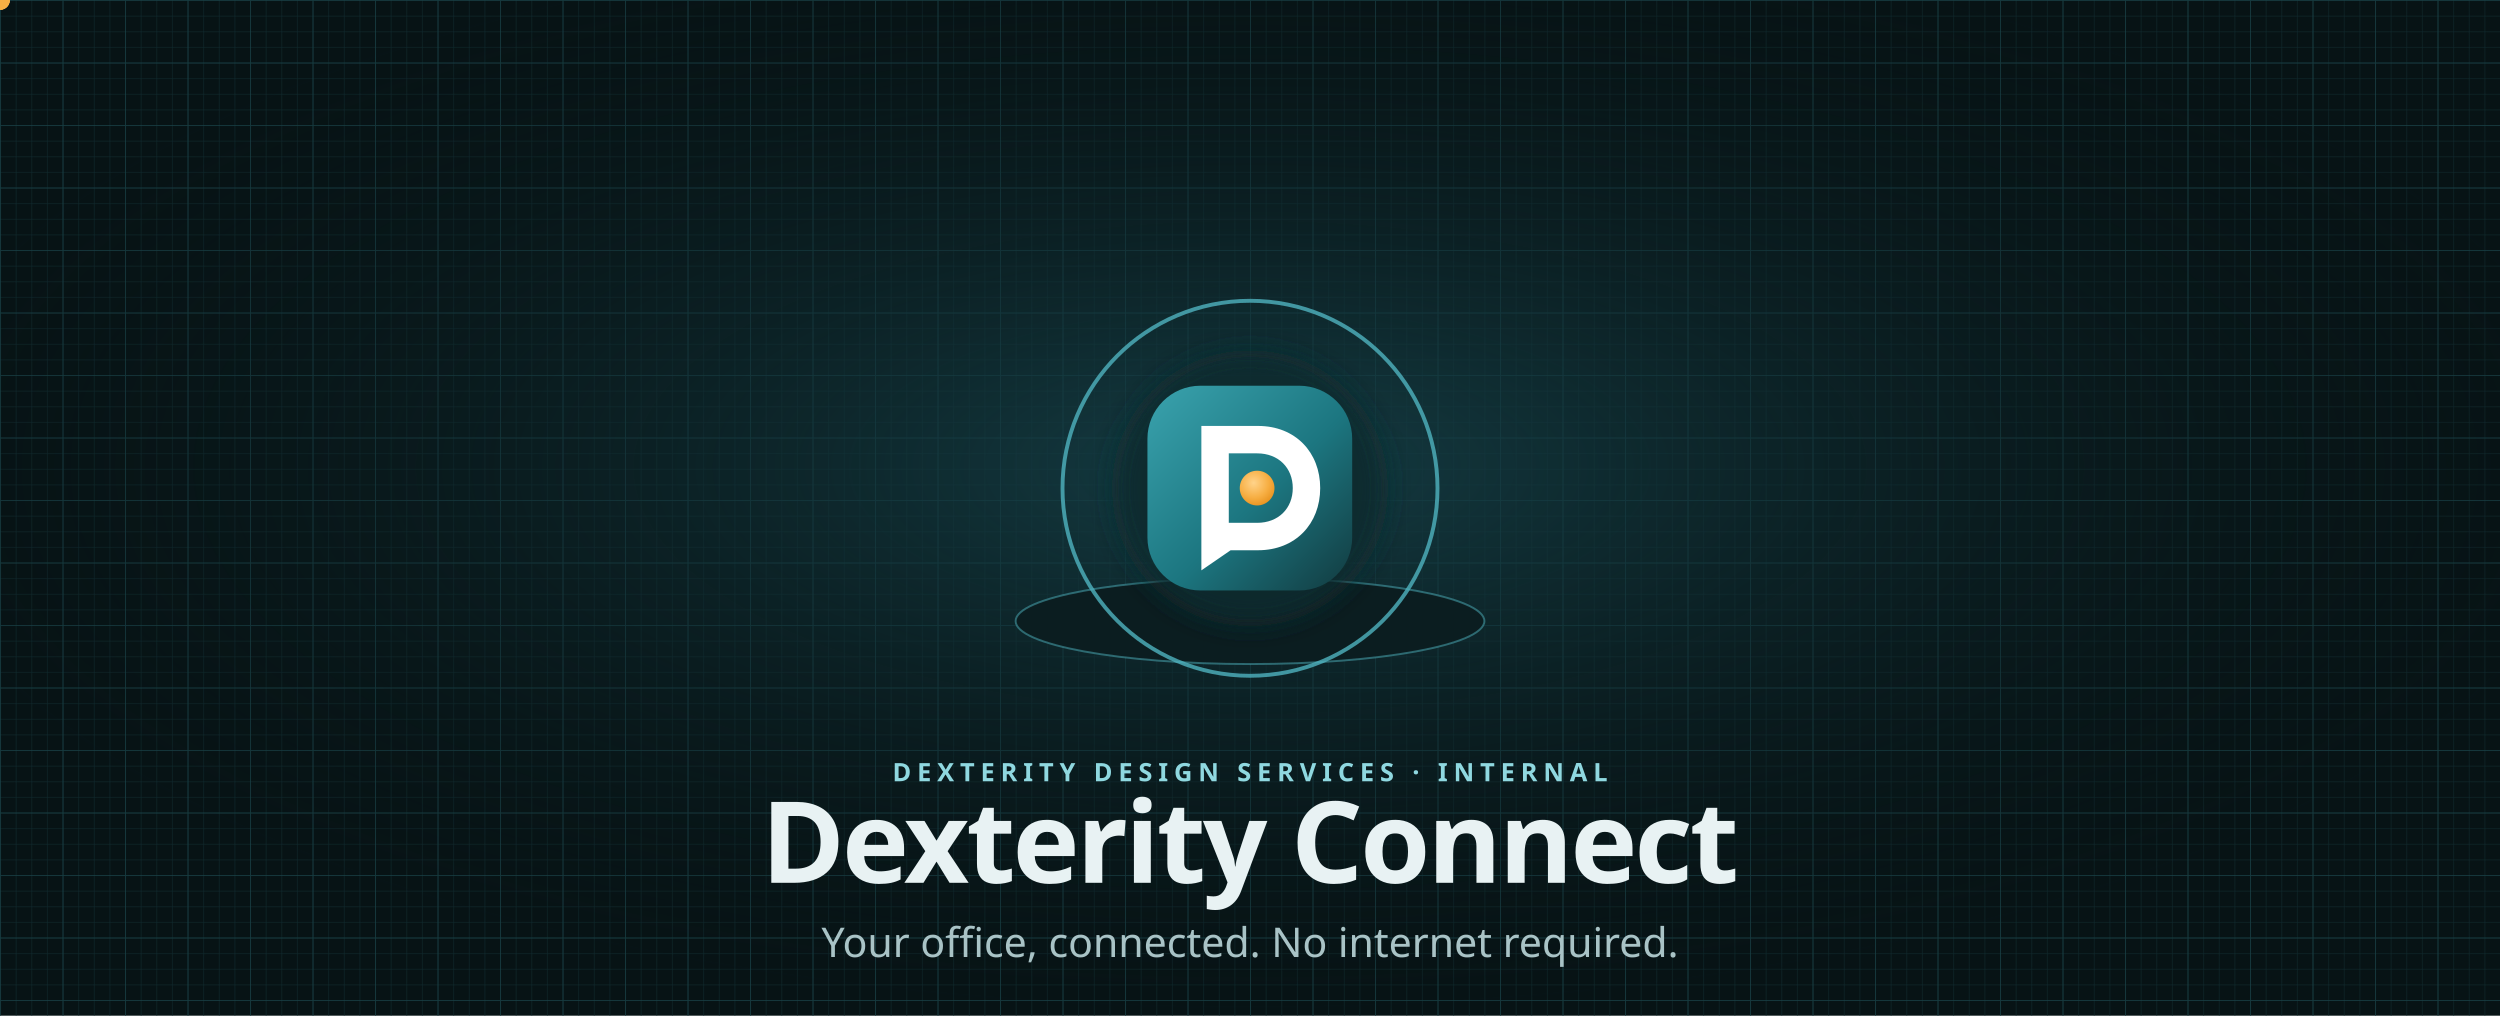
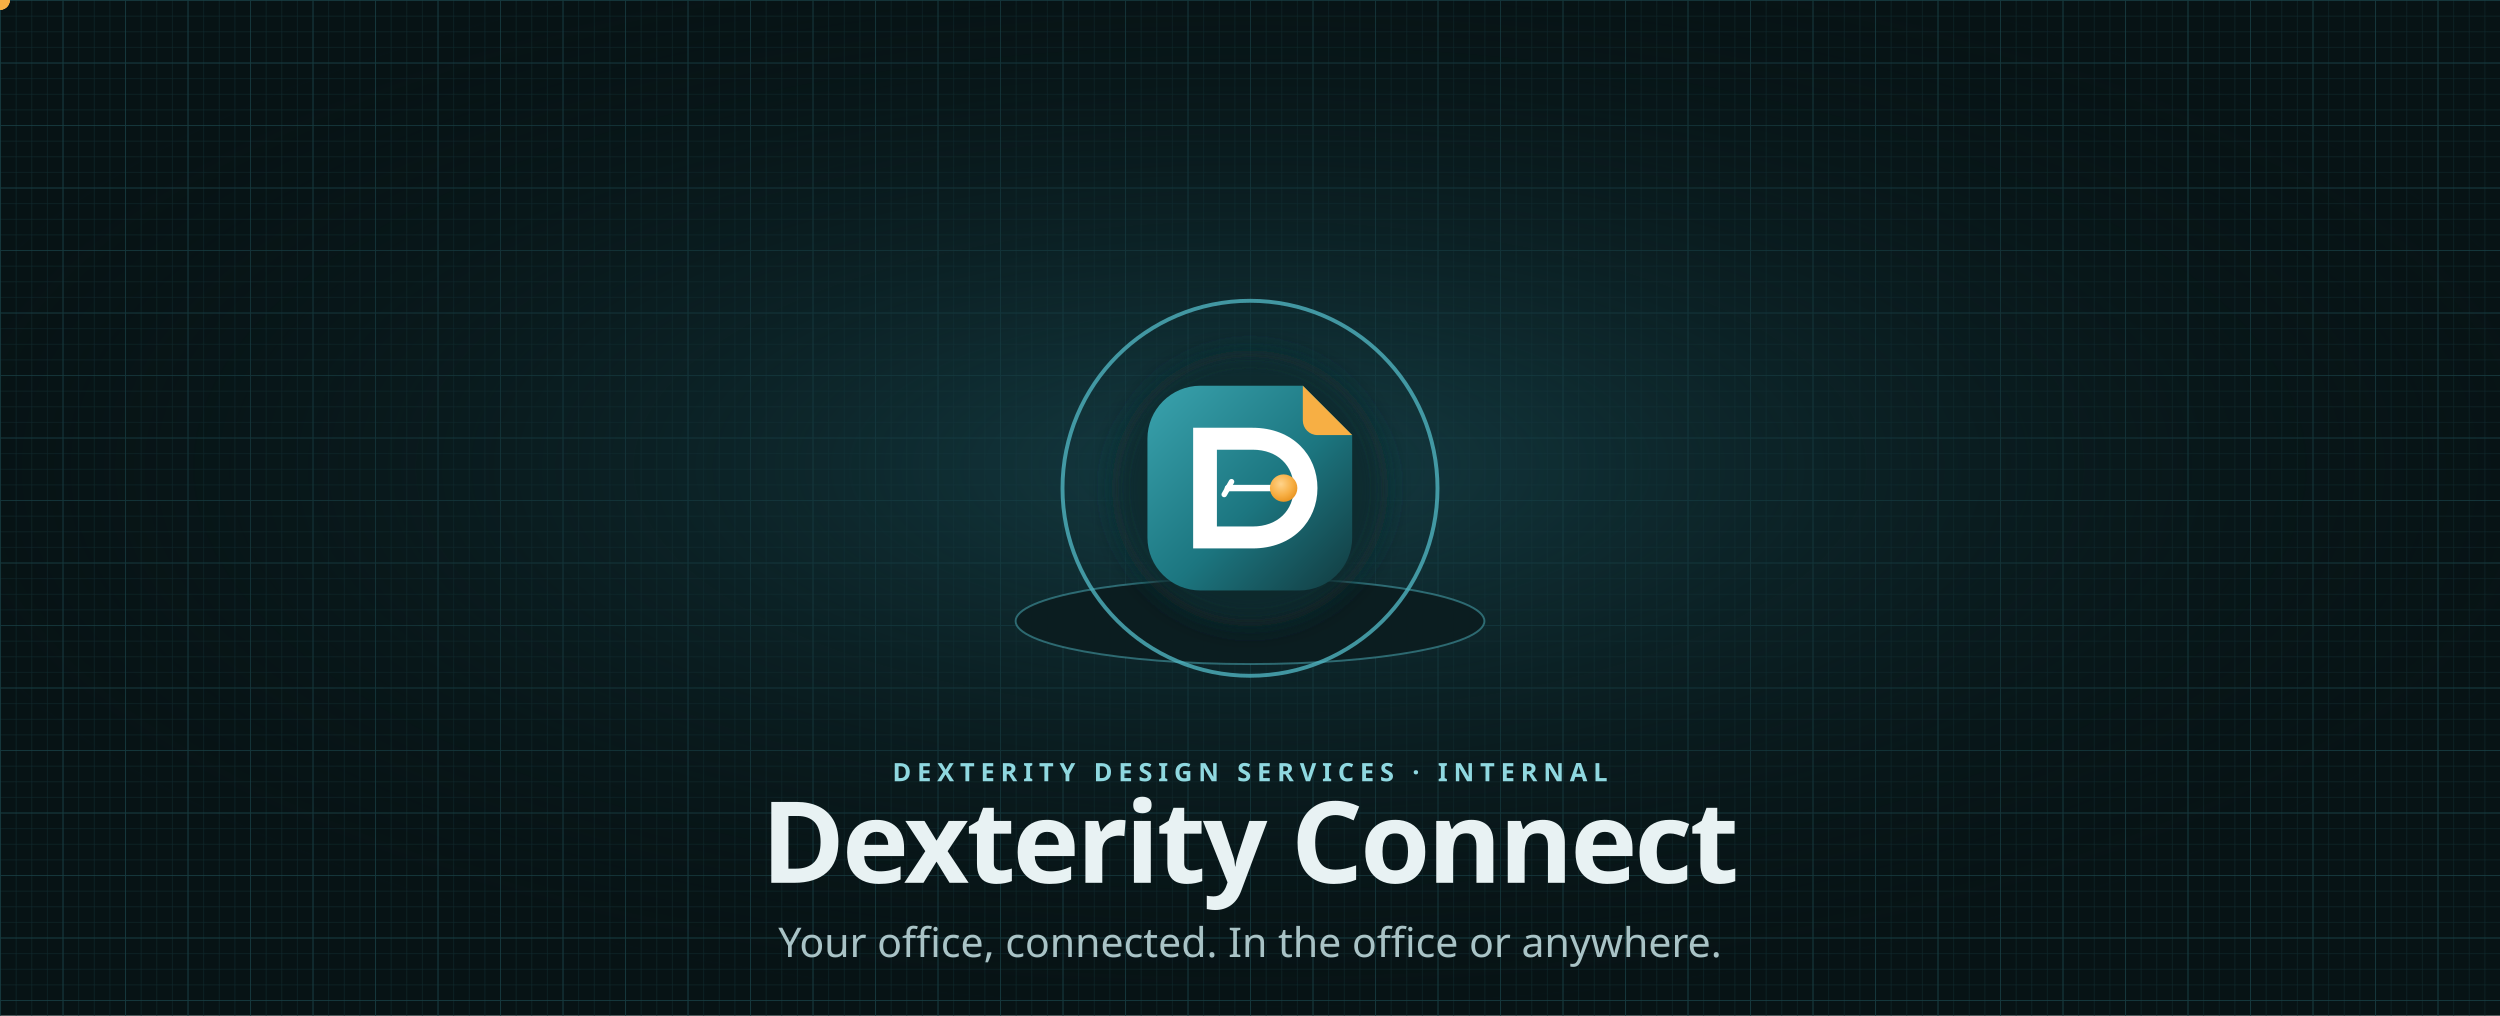
<svg xmlns="http://www.w3.org/2000/svg" viewBox="0 0 1280 520" width="1280" height="520" role="img" aria-label="Dexterity Connect: your office, connected. No internet required.">
  <defs>
    <pattern id="g" width="32" height="32" patternUnits="userSpaceOnUse">
      <path d="M32 0H0V32" fill="none" stroke="#1c4a50" stroke-width="1" opacity=".55" />
    </pattern>
    <pattern id="gf" width="8" height="8" patternUnits="userSpaceOnUse">
      <path d="M8 0H0V8" fill="none" stroke="#10292d" stroke-width=".6" />
    </pattern>
    <radialGradient id="glow" cx="50%" cy="46%" r="55%">
      <stop offset="0" stop-color="#16424a" stop-opacity=".9" />
      <stop offset="1" stop-color="#071315" stop-opacity="0" />
    </radialGradient>
    <linearGradient id="tile" x1="0" y1="0" x2="1" y2="1">
      <stop offset="0" stop-color="#3aa3ae" />
      <stop offset=".55" stop-color="#1c7680" />
      <stop offset="1" stop-color="#123a3f" />
    </linearGradient>
    <radialGradient id="spark" cx="40%" cy="35%" r="70%">
      <stop offset="0" stop-color="#ffd38a" />
      <stop offset=".6" stop-color="#f7af44" />
      <stop offset="1" stop-color="#e8921e" />
    </radialGradient>
    <filter id="soft" x="-50%" y="-50%" width="200%" height="200%">
      <feGaussianBlur stdDeviation="6" />
    </filter>
    <style>
      .link { fill: none; stroke: #4fb3bf; stroke-width: 1.4; stroke-dasharray: 520; stroke-dashoffset: 520; opacity: .85; animation: draw 2.4s cubic-bezier(.2,.8,.2,1) forwards; }
      .pc { opacity: 0; animation: rise .8s cubic-bezier(.2,.8,.2,1) forwards; }
      .pc rect.scr { fill: #2a8c98; animation: blink 4s ease-in-out infinite; }
      .title { font: 700 58px 'Outfit', 'Segoe UI', system-ui, sans-serif; fill: #e8f2f3; letter-spacing: -1.5px; }
      .tag { font: 400 21px 'Segoe UI', system-ui, sans-serif; fill: #a9c3c6; }
      .label { font: 600 13px 'Segoe UI', system-ui, sans-serif; fill: #8fd8e0; letter-spacing: 3px; }
      .ring { fill: none; stroke: #4fb3bf; stroke-width: 2; opacity: .8; transform-origin: 640px 250px; animation: breathe 3.2s ease-in-out infinite; }
      .halo { fill: none; stroke: #f7af44; stroke-width: 2; opacity: 0; transform-origin: 640px 250px; animation: ping 3.2s ease-out infinite; }
      @keyframes draw { to { stroke-dashoffset: 0; } }
      @keyframes rise { from { opacity: 0; transform: translateY(10px); } to { opacity: 1; transform: none; } }
      @keyframes blink { 0%, 100% { opacity: .75; } 50% { opacity: 1; } }
      @keyframes breathe { 50% { transform: scale(1.03); } }
      @keyframes ping { 0% { opacity: .7; transform: scale(.7); } 100% { opacity: 0; transform: scale(1.5); } }
    </style>
  </defs>
  <rect width="1280" height="520" fill="#071315" />
  <rect width="1280" height="520" fill="url(#gf)" />
  <rect width="1280" height="520" fill="url(#g)" />
  <rect width="1280" height="520" fill="url(#glow)" />
  <g>
    <path id="l1" class="link" d="M640 250 Q 470 160 300 130" style="animation-delay:.2s" />
    <path id="l2" class="link" d="M640 250 Q 430 250 210 260" style="animation-delay:.35s" />
    <path id="l3" class="link" d="M640 250 Q 470 350 320 400" style="animation-delay:.5s" />
    <path id="l4" class="link" d="M640 250 Q 810 160 980 130" style="animation-delay:.25s" />
    <path id="l5" class="link" d="M640 250 Q 850 250 1070 260" style="animation-delay:.4s" />
    <path id="l6" class="link" d="M640 250 Q 810 350 960 400" style="animation-delay:.55s" />
  </g>
  <g fill="#1a3236">
    <g class="pc" style="animation-delay:.9s">
      <rect class="scr" x="270" y="104" width="60" height="38" rx="4" />
      <rect x="297" y="142" width="6" height="16" />
      <rect x="284" y="157" width="32" height="4" rx="2" />
    </g>
    <g class="pc" style="animation-delay:1s">
      <rect class="scr" x="180" y="234" width="60" height="38" rx="4" />
      <rect x="207" y="272" width="6" height="16" />
      <rect x="194" y="287" width="32" height="4" rx="2" />
    </g>
    <g class="pc" style="animation-delay:1.1s">
      <rect class="scr" x="290" y="374" width="60" height="38" rx="4" />
      <rect x="317" y="412" width="6" height="16" />
      <rect x="304" y="427" width="32" height="4" rx="2" />
    </g>
    <g class="pc" style="animation-delay:.95s">
      <rect class="scr" x="950" y="104" width="60" height="38" rx="4" />
      <rect x="977" y="142" width="6" height="16" />
      <rect x="964" y="157" width="32" height="4" rx="2" />
    </g>
    <g class="pc" style="animation-delay:1.05s">
      <rect class="scr" x="1040" y="234" width="60" height="38" rx="4" />
      <rect x="1067" y="272" width="6" height="16" />
      <rect x="1054" y="287" width="32" height="4" rx="2" />
    </g>
    <g class="pc" style="animation-delay:1.15s">
      <rect x="944" y="372" width="30" height="52" rx="6" fill="#1a3236" />
      <rect class="scr" x="948" y="378" width="22" height="40" rx="3" />
    </g>
  </g>
  <g>
    <circle r="5" fill="#f7af44">
      <animateMotion dur="2.6s" begin="2s" repeatCount="indefinite">
        <mpath href="#l1" />
      </animateMotion>
    </circle>
    <circle r="4" fill="#ffffff">
      <animateMotion dur="3.1s" begin="2.4s" repeatCount="indefinite" keyPoints="1;0" keyTimes="0;1" calcMode="linear">
        <mpath href="#l2" />
      </animateMotion>
    </circle>
    <circle r="5" fill="#f7af44">
      <animateMotion dur="2.2s" begin="2.8s" repeatCount="indefinite">
        <mpath href="#l3" />
      </animateMotion>
    </circle>
    <circle r="5" fill="#f7af44">
      <animateMotion dur="2.9s" begin="2.2s" repeatCount="indefinite" keyPoints="1;0" keyTimes="0;1" calcMode="linear">
        <mpath href="#l4" />
      </animateMotion>
    </circle>
    <circle r="4" fill="#ffffff">
      <animateMotion dur="2.4s" begin="2.6s" repeatCount="indefinite">
        <mpath href="#l5" />
      </animateMotion>
    </circle>
    <circle r="5" fill="#f7af44">
      <animateMotion dur="3.3s" begin="3s" repeatCount="indefinite" keyPoints="1;0" keyTimes="0;1" calcMode="linear">
        <mpath href="#l6" />
      </animateMotion>
    </circle>
  </g>
  <ellipse cx="640" cy="318" rx="120" ry="22" fill="#0b1d20" stroke="#4fb3bf" stroke-opacity=".5" />
  <circle class="halo" cx="640" cy="250" r="96" />
  <circle class="ring" cx="640" cy="250" r="96" />
  <circle cx="640" cy="250" r="70" fill="#0f2a2e" filter="url(#soft)" opacity=".9" />
  <g transform="translate(580 190) scale(.234)">
-     <rect x="32" y="32" width="448" height="448" rx="116" fill="url(#tile)" />
-     <path fill="#ffffff" fill-rule="evenodd" d="M150 120 H274 C356 120 410 178 410 256 C410 334 356 392 274 392 H214 L150 436 Z M210 180 V332 H272 C319 332 350 300 350 256 C350 212 319 180 272 180 Z" />
-     <circle cx="272" cy="256" r="38" fill="url(#spark)">
-       <animate attributeName="r" values="34;42;34" dur="2.4s" repeatCount="indefinite" />
+     <path d="M148 32 H372 L480 140 V364 A116 116 0 0 1 364 480 H148 A116 116 0 0 1 32 364 V148 A116 116 0 0 1 148 32 Z" fill="url(#tile)" />
+     <path d="M372 32 V108 A32 32 0 0 0 404 140 H480 Z" fill="#f7af44" />
+     <path fill="#ffffff" fill-rule="evenodd" d="M132 124 H262 C350 124 404 184 404 256 C404 328 350 388 262 388 H132 Z M184 172 V340 H262 C318 340 352 304 352 256 C352 208 318 172 262 172 Z" />
+     <g stroke="#ffffff" stroke-linecap="round">
+       <line x1="208" y1="256" x2="314" y2="256" stroke-width="14" />
+       <line x1="200" y1="270" x2="216" y2="242" stroke-width="12" />
+     </g>
+     <circle cx="330" cy="256" r="30" fill="url(#spark)">
+       <animate attributeName="r" values="27;34;27" dur="2.4s" repeatCount="indefinite" />
    </circle>
  </g>
  <text x="640" y="400" text-anchor="middle" class="label">DEXTERITY DESIGN SERVICES · INTERNAL</text>
  <text x="640" y="452" text-anchor="middle" class="title">Dexterity Connect</text>
-   <text x="640" y="490" text-anchor="middle" class="tag">Your office, connected. No internet required.</text>
+   <text x="640" y="490" text-anchor="middle" class="tag">Your office, connected. In the office or anywhere.</text>
</svg>
